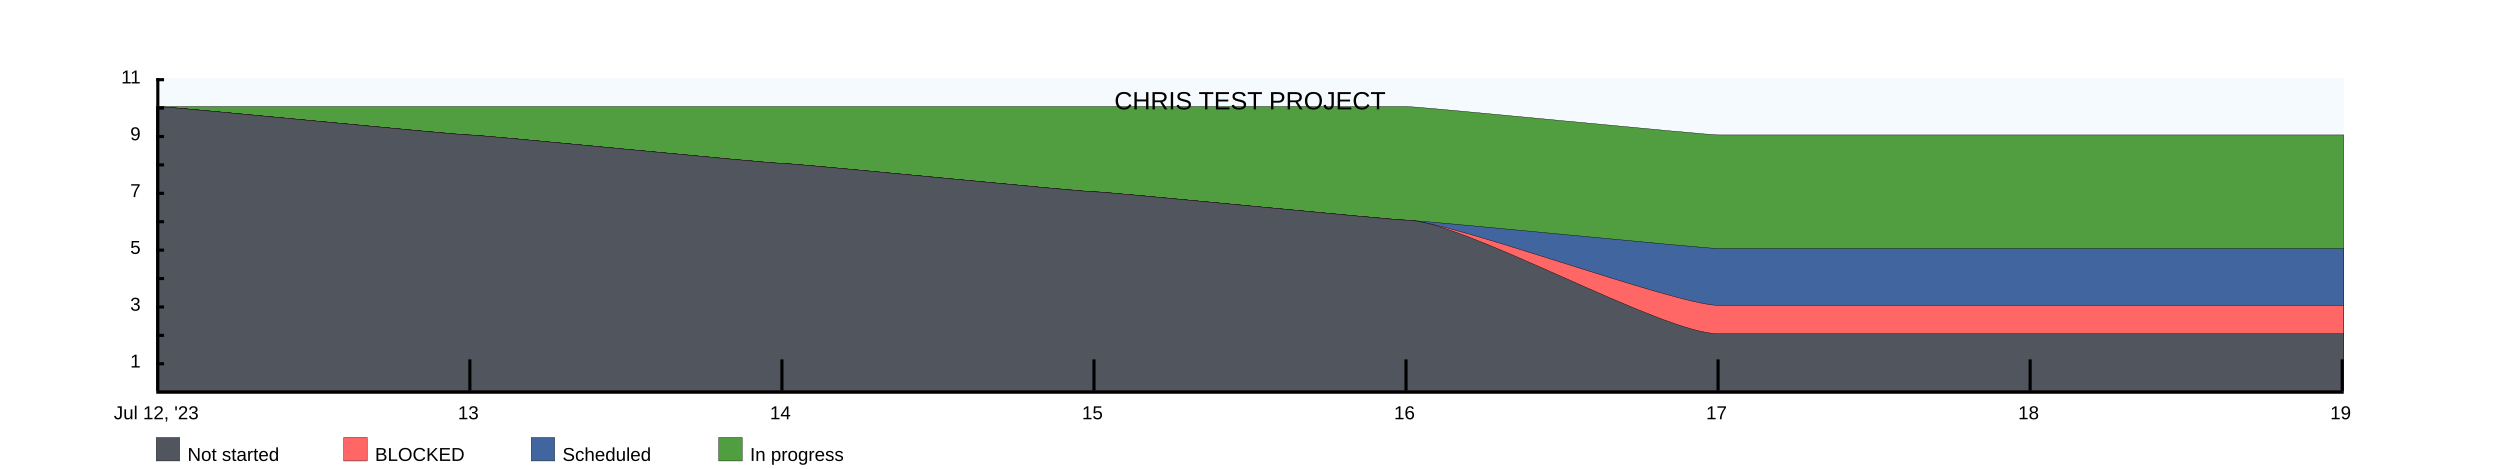
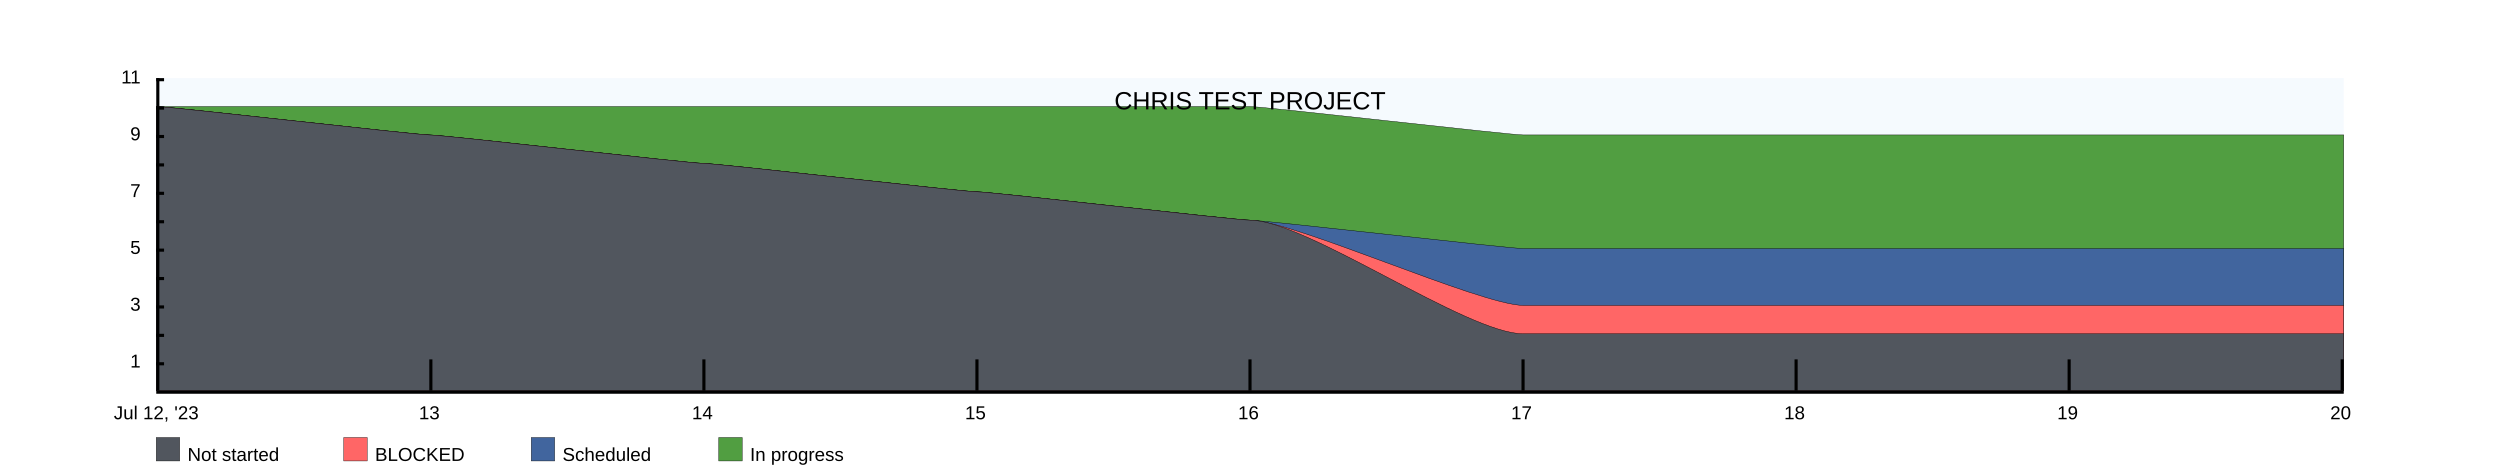
<svg xmlns="http://www.w3.org/2000/svg" width="1600" height="300">
  <rect x="100" y="50" width="1400" height="200" fill="rgba(221, 239, 250, .3)" />
  <clipPath id="theGraph">
    <rect x="100" y="50" width="1400" height="200" fill="black" />
  </clipPath>
  <rect x="100" y="280" width="15" height="15" fill="#51565E" stroke="black" stroke-width="0.25" />
  <text x="120" y="295" font-family="Arial" font-size="12" fill="black">Not started</text>
  <rect x="220" y="280" width="15" height="15" fill="#FF6666" stroke="black" stroke-width="0.25" />
  <text x="240" y="295" font-family="Arial" font-size="12" fill="black">BLOCKED</text>
  <rect x="340" y="280" width="15" height="15" fill="#41659E" stroke="black" stroke-width="0.25" />
  <text x="360" y="295" font-family="Arial" font-size="12" fill="black">Scheduled</text>
  <rect x="460" y="280" width="15" height="15" fill="#519E41" stroke="black" stroke-width="0.25" />
  <text x="480" y="295" font-family="Arial" font-size="12" fill="black">In progress</text>
-   <path d="M 100 68.182 M 100 68.182 C 100 68.182 300 68.182 300 68.182 C 300 68.182 500 68.182 500 68.182 C 500 68.182 700 68.182 700 68.182 C 700 68.182 900 68.182 900 68.182 C 909.091 68.182 1090.909 86.364 1100 86.364 C 1100 86.364 1300 86.364 1300 86.364 C 1300 86.364 1500 86.364 1500 86.364 C 1500 86.364 1500 250 1500 250 C 1500 250 100 250 100 250 Z" fill="#519E41" stroke="black" stroke-width="0.25" />
-   <path d="M 100 68.182 M 100 68.182 C 109.091 68.182 290.909 86.364 300 86.364 C 309.091 86.364 490.909 104.545 500 104.545 C 509.091 104.545 690.909 122.727 700 122.727 C 709.091 122.727 890.909 140.909 900 140.909 C 909.091 140.909 1090.909 159.091 1100 159.091 C 1100 159.091 1300 159.091 1300 159.091 C 1300 159.091 1500 159.091 1500 159.091 C 1500 159.091 1500 250 1500 250 C 1500 250 100 250 100 250 Z" fill="#41659E" stroke="black" stroke-width="0.25" />
-   <path d="M 100 68.182 M 100 68.182 C 109.091 68.182 290.909 86.364 300 86.364 C 309.091 86.364 490.909 104.545 500 104.545 C 509.091 104.545 690.909 122.727 700 122.727 C 709.091 122.727 890.909 140.909 900 140.909 C 927.273 140.909 1072.727 195.455 1100 195.455 C 1100 195.455 1300 195.455 1300 195.455 C 1300 195.455 1500 195.455 1500 195.455 C 1500 195.455 1500 250 1500 250 C 1500 250 100 250 100 250 Z" fill="#FF6666" stroke="black" stroke-width="0.25" />
-   <path d="M 100 68.182 M 100 68.182 C 109.091 68.182 290.909 86.364 300 86.364 C 309.091 86.364 490.909 104.545 500 104.545 C 509.091 104.545 690.909 122.727 700 122.727 C 709.091 122.727 890.909 140.909 900 140.909 C 936.364 140.909 1063.636 213.636 1100 213.636 C 1100 213.636 1300 213.636 1300 213.636 C 1300 213.636 1500 213.636 1500 213.636 C 1500 213.636 1500 250 1500 250 C 1500 250 100 250 100 250 Z" fill="#51565E" stroke="black" stroke-width="0.25" />
+   <path d="M 100 68.182 M 100 68.182 C 100 68.182 275 68.182 275 68.182 C 275 68.182 450 68.182 450 68.182 C 450 68.182 625 68.182 625 68.182 C 625 68.182 800 68.182 800 68.182 C 809.091 68.182 965.909 86.364 975 86.364 C 975 86.364 1150 86.364 1150 86.364 C 1150 86.364 1325 86.364 1325 86.364 C 1325 86.364 1500 86.364 1500 86.364 C 1500 86.364 1500 250 1500 250 C 1500 250 100 250 100 250 Z" fill="#519E41" stroke="black" stroke-width="0.25" />
+   <path d="M 100 68.182 M 100 68.182 C 109.091 68.182 265.909 86.364 275 86.364 C 284.091 86.364 440.909 104.545 450 104.545 C 459.091 104.545 615.909 122.727 625 122.727 C 634.091 122.727 790.909 140.909 800 140.909 C 809.091 140.909 965.909 159.091 975 159.091 C 975 159.091 1150 159.091 1150 159.091 C 1150 159.091 1325 159.091 1325 159.091 C 1325 159.091 1500 159.091 1500 159.091 C 1500 159.091 1500 250 1500 250 C 1500 250 100 250 100 250 Z" fill="#41659E" stroke="black" stroke-width="0.25" />
+   <path d="M 100 68.182 M 100 68.182 C 109.091 68.182 265.909 86.364 275 86.364 C 284.091 86.364 440.909 104.545 450 104.545 C 459.091 104.545 615.909 122.727 625 122.727 C 634.091 122.727 790.909 140.909 800 140.909 C 827.273 140.909 947.727 195.455 975 195.455 C 975 195.455 1150 195.455 1150 195.455 C 1150 195.455 1325 195.455 1325 195.455 C 1325 195.455 1500 195.455 1500 195.455 C 1500 195.455 1500 250 1500 250 C 1500 250 100 250 100 250 Z" fill="#FF6666" stroke="black" stroke-width="0.25" />
+   <path d="M 100 68.182 M 100 68.182 C 109.091 68.182 265.909 86.364 275 86.364 C 284.091 86.364 440.909 104.545 450 104.545 C 459.091 104.545 615.909 122.727 625 122.727 C 634.091 122.727 790.909 140.909 800 140.909 C 836.364 140.909 938.636 213.636 975 213.636 C 975 213.636 1150 213.636 1150 213.636 C 1150 213.636 1325 213.636 1325 213.636 C 1325 213.636 1500 213.636 1500 213.636 C 1500 213.636 1500 250 1500 250 C 1500 250 100 250 100 250 Z" fill="#51565E" stroke="black" stroke-width="0.25" />
  <text x="800" y="70" font-family="Arial" font-size="16" fill="black" text-anchor="middle" alignment-baseline="middle">CHRIS TEST PROJECT</text>
  <rect x="100" y="250" width="1400" height="2" fill="black" />
  <rect x="100" y="50" width="5" height="2" fill="black" />
  <rect x="100" y="68.182" width="5" height="2" fill="black" />
  <rect x="100" y="86.364" width="5" height="2" fill="black" />
  <rect x="100" y="104.545" width="5" height="2" fill="black" />
  <rect x="100" y="122.727" width="5" height="2" fill="black" />
  <rect x="100" y="140.909" width="5" height="2" fill="black" />
  <rect x="100" y="159.091" width="5" height="2" fill="black" />
  <rect x="100" y="177.273" width="5" height="2" fill="black" />
  <rect x="100" y="195.455" width="5" height="2" fill="black" />
  <rect x="100" y="213.636" width="5" height="2" fill="black" />
  <rect x="100" y="231.818" width="5" height="2" fill="black" />
  <text x="90" y="50" font-family="Arial" font-size="12" fill="black" text-anchor="end" dominant-baseline="middle">11</text>
  <text x="90" y="68.182" font-family="Arial" font-size="12" fill="black" text-anchor="end" dominant-baseline="middle" />
  <text x="90" y="86.364" font-family="Arial" font-size="12" fill="black" text-anchor="end" dominant-baseline="middle">9</text>
  <text x="90" y="104.545" font-family="Arial" font-size="12" fill="black" text-anchor="end" dominant-baseline="middle" />
  <text x="90" y="122.727" font-family="Arial" font-size="12" fill="black" text-anchor="end" dominant-baseline="middle">7</text>
  <text x="90" y="140.909" font-family="Arial" font-size="12" fill="black" text-anchor="end" dominant-baseline="middle" />
  <text x="90" y="159.091" font-family="Arial" font-size="12" fill="black" text-anchor="end" dominant-baseline="middle">5</text>
  <text x="90" y="177.273" font-family="Arial" font-size="12" fill="black" text-anchor="end" dominant-baseline="middle" />
  <text x="90" y="195.455" font-family="Arial" font-size="12" fill="black" text-anchor="end" dominant-baseline="middle">3</text>
  <text x="90" y="213.636" font-family="Arial" font-size="12" fill="black" text-anchor="end" dominant-baseline="middle" />
  <text x="90" y="231.818" font-family="Arial" font-size="12" fill="black" text-anchor="end" dominant-baseline="middle">1</text>
  <text x="90" y="250" font-family="Arial" font-size="12" fill="black" text-anchor="end" dominant-baseline="middle" />
  <text x="100" y="260" font-family="Arial" fill="black" text-anchor="middle" dominant-baseline="hanging">Jul 12, '23</text>
-   <text x="299.714" y="260" font-family="Arial" fill="black" text-anchor="middle" dominant-baseline="hanging">13</text>
-   <text x="499.429" y="260" font-family="Arial" fill="black" text-anchor="middle" dominant-baseline="hanging">14</text>
-   <text x="699.143" y="260" font-family="Arial" fill="black" text-anchor="middle" dominant-baseline="hanging">15</text>
-   <text x="898.857" y="260" font-family="Arial" fill="black" text-anchor="middle" dominant-baseline="hanging">16</text>
-   <text x="1098.571" y="260" font-family="Arial" fill="black" text-anchor="middle" dominant-baseline="hanging">17</text>
-   <text x="1298.286" y="260" font-family="Arial" fill="black" text-anchor="middle" dominant-baseline="hanging">18</text>
-   <text x="1498" y="260" font-family="Arial" fill="black" text-anchor="middle" dominant-baseline="hanging">19</text>
+   <text x="274.75" y="260" font-family="Arial" fill="black" text-anchor="middle" dominant-baseline="hanging">13</text>
+   <text x="449.5" y="260" font-family="Arial" fill="black" text-anchor="middle" dominant-baseline="hanging">14</text>
+   <text x="624.25" y="260" font-family="Arial" fill="black" text-anchor="middle" dominant-baseline="hanging">15</text>
+   <text x="799" y="260" font-family="Arial" fill="black" text-anchor="middle" dominant-baseline="hanging">16</text>
+   <text x="973.75" y="260" font-family="Arial" fill="black" text-anchor="middle" dominant-baseline="hanging">17</text>
+   <text x="1148.5" y="260" font-family="Arial" fill="black" text-anchor="middle" dominant-baseline="hanging">18</text>
+   <text x="1323.25" y="260" font-family="Arial" fill="black" text-anchor="middle" dominant-baseline="hanging">19</text>
+   <text x="1498" y="260" font-family="Arial" fill="black" text-anchor="middle" dominant-baseline="hanging">20</text>
  <rect x="100" y="50" width="2" height="200" fill="black" />
-   <rect x="299.714" y="230" width="2" height="20" fill="black" />
-   <rect x="499.429" y="230" width="2" height="20" fill="black" />
-   <rect x="699.143" y="230" width="2" height="20" fill="black" />
-   <rect x="898.857" y="230" width="2" height="20" fill="black" />
-   <rect x="1098.571" y="230" width="2" height="20" fill="black" />
-   <rect x="1298.286" y="230" width="2" height="20" fill="black" />
+   <rect x="274.75" y="230" width="2" height="20" fill="black" />
+   <rect x="449.5" y="230" width="2" height="20" fill="black" />
+   <rect x="624.25" y="230" width="2" height="20" fill="black" />
+   <rect x="799" y="230" width="2" height="20" fill="black" />
+   <rect x="973.75" y="230" width="2" height="20" fill="black" />
+   <rect x="1148.5" y="230" width="2" height="20" fill="black" />
+   <rect x="1323.25" y="230" width="2" height="20" fill="black" />
  <rect x="1498" y="230" width="2" height="20" fill="black" />
</svg>
